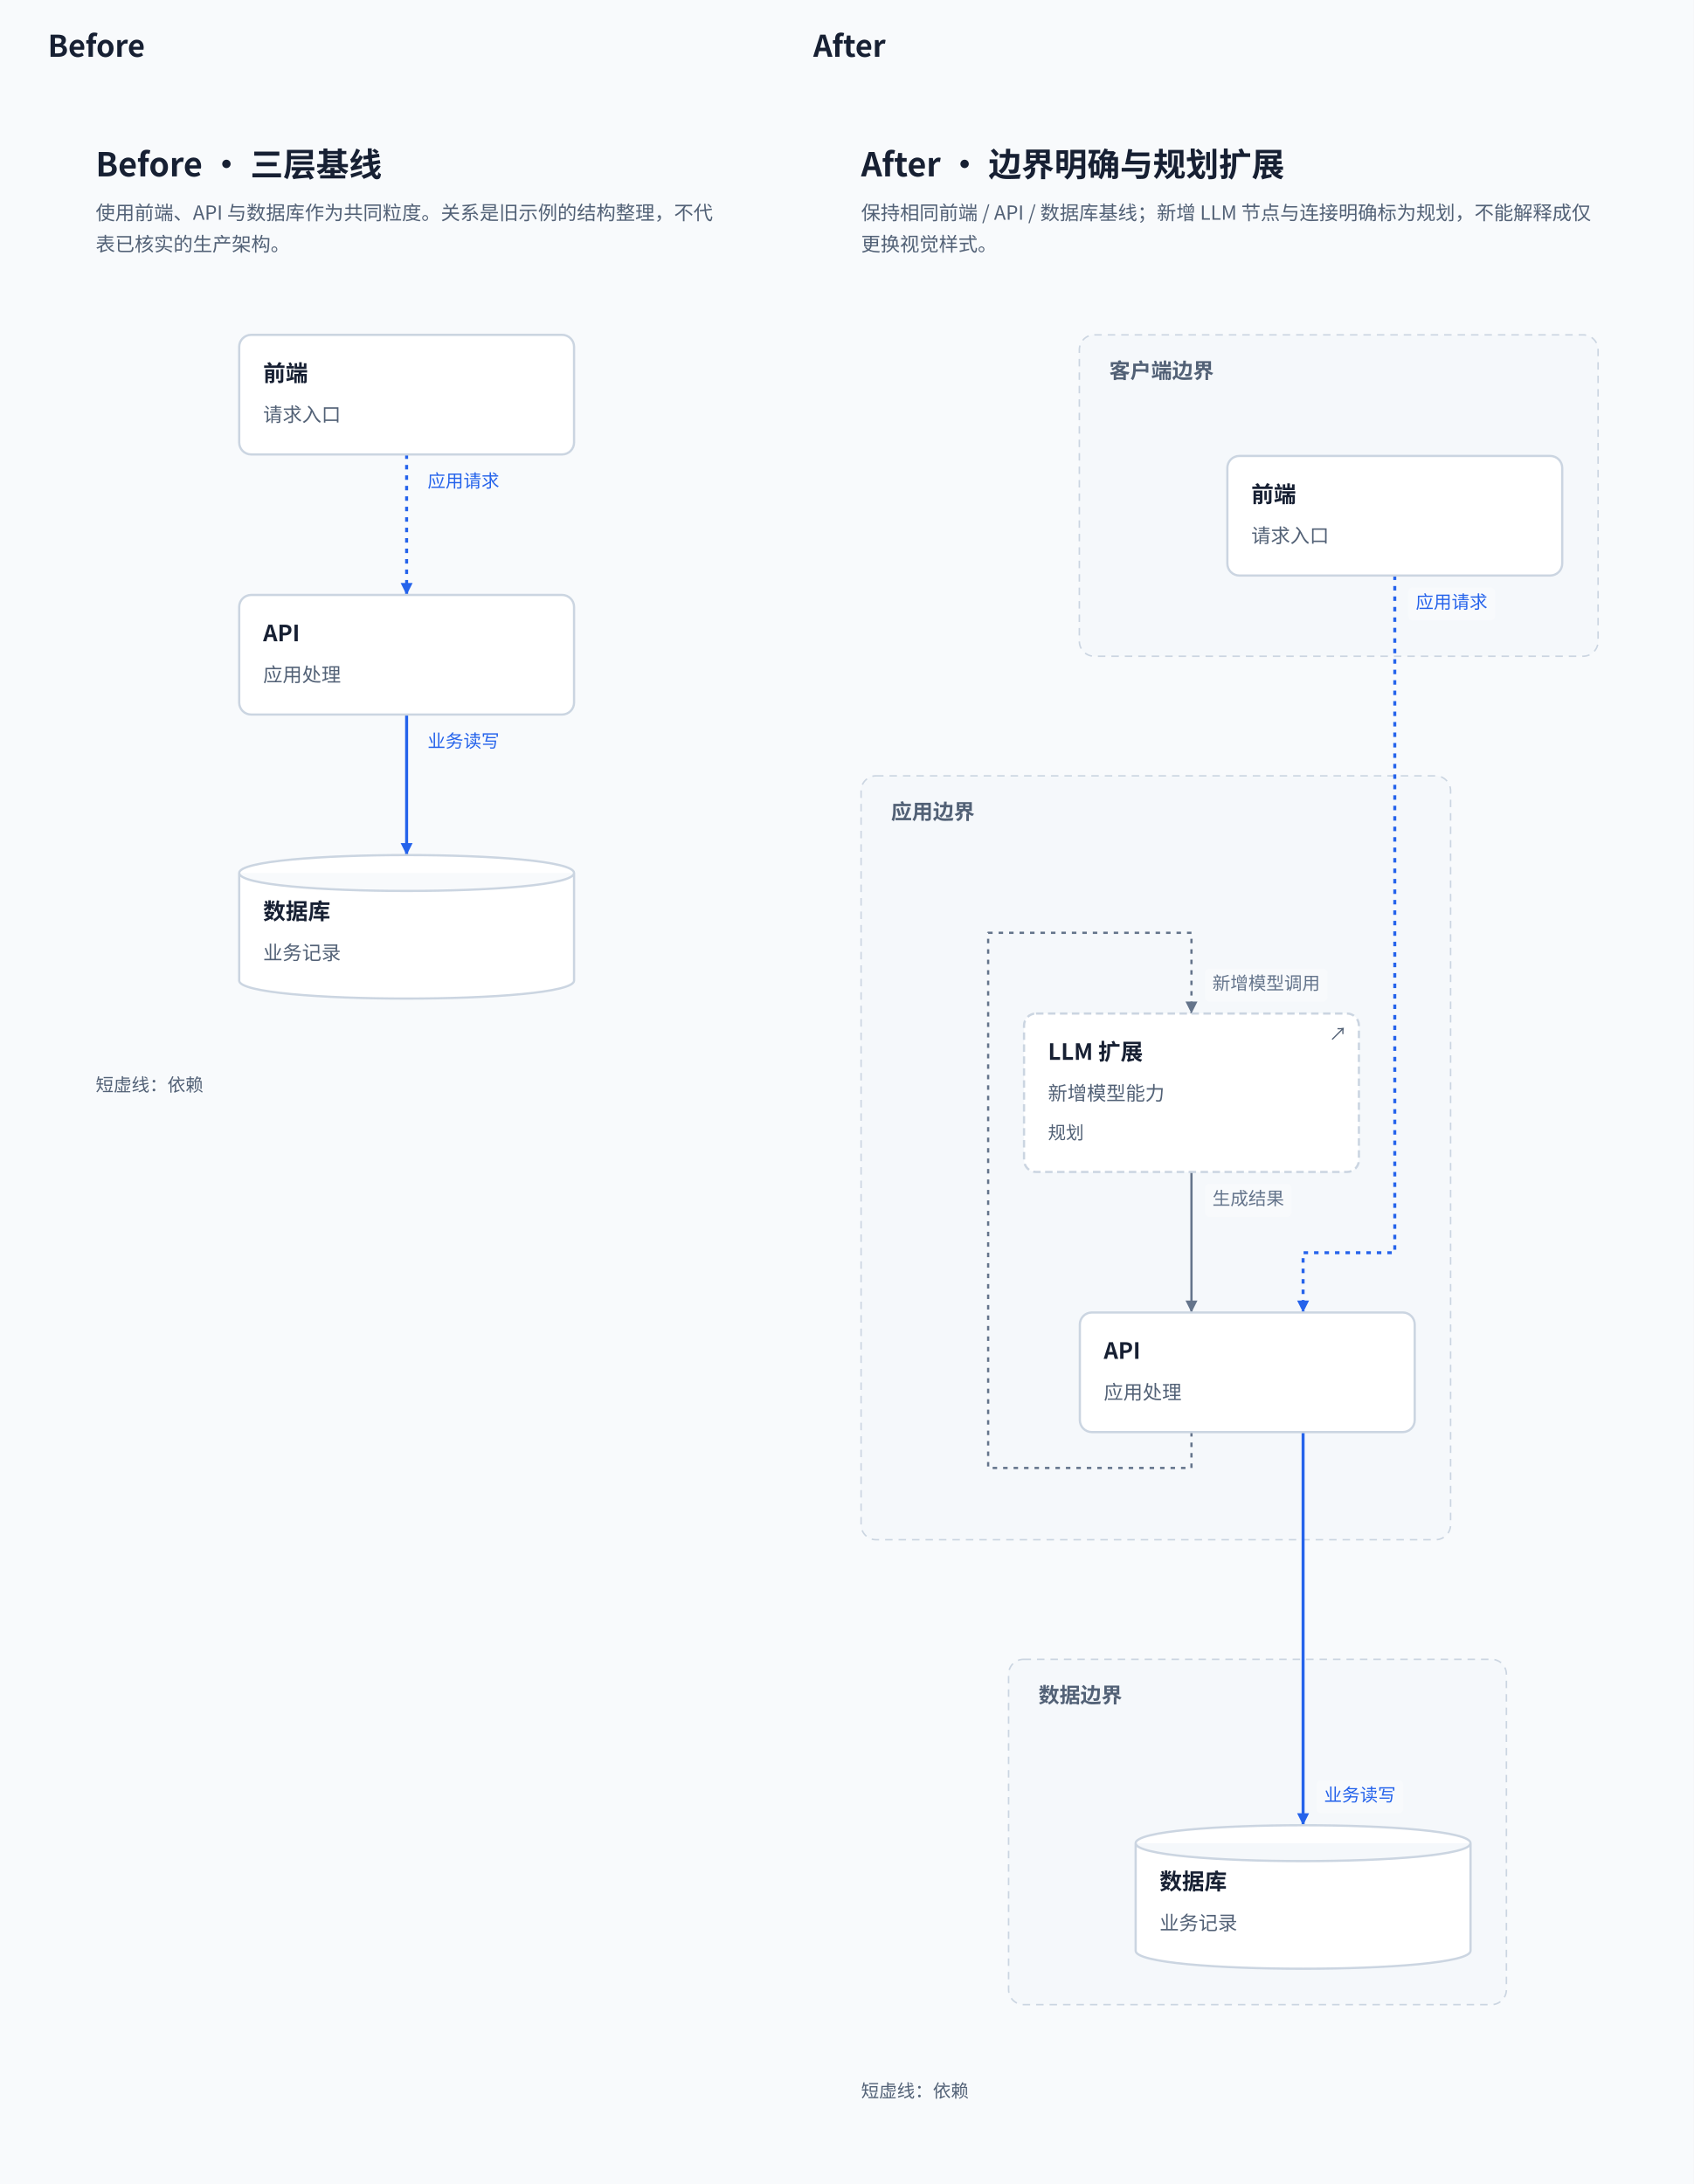
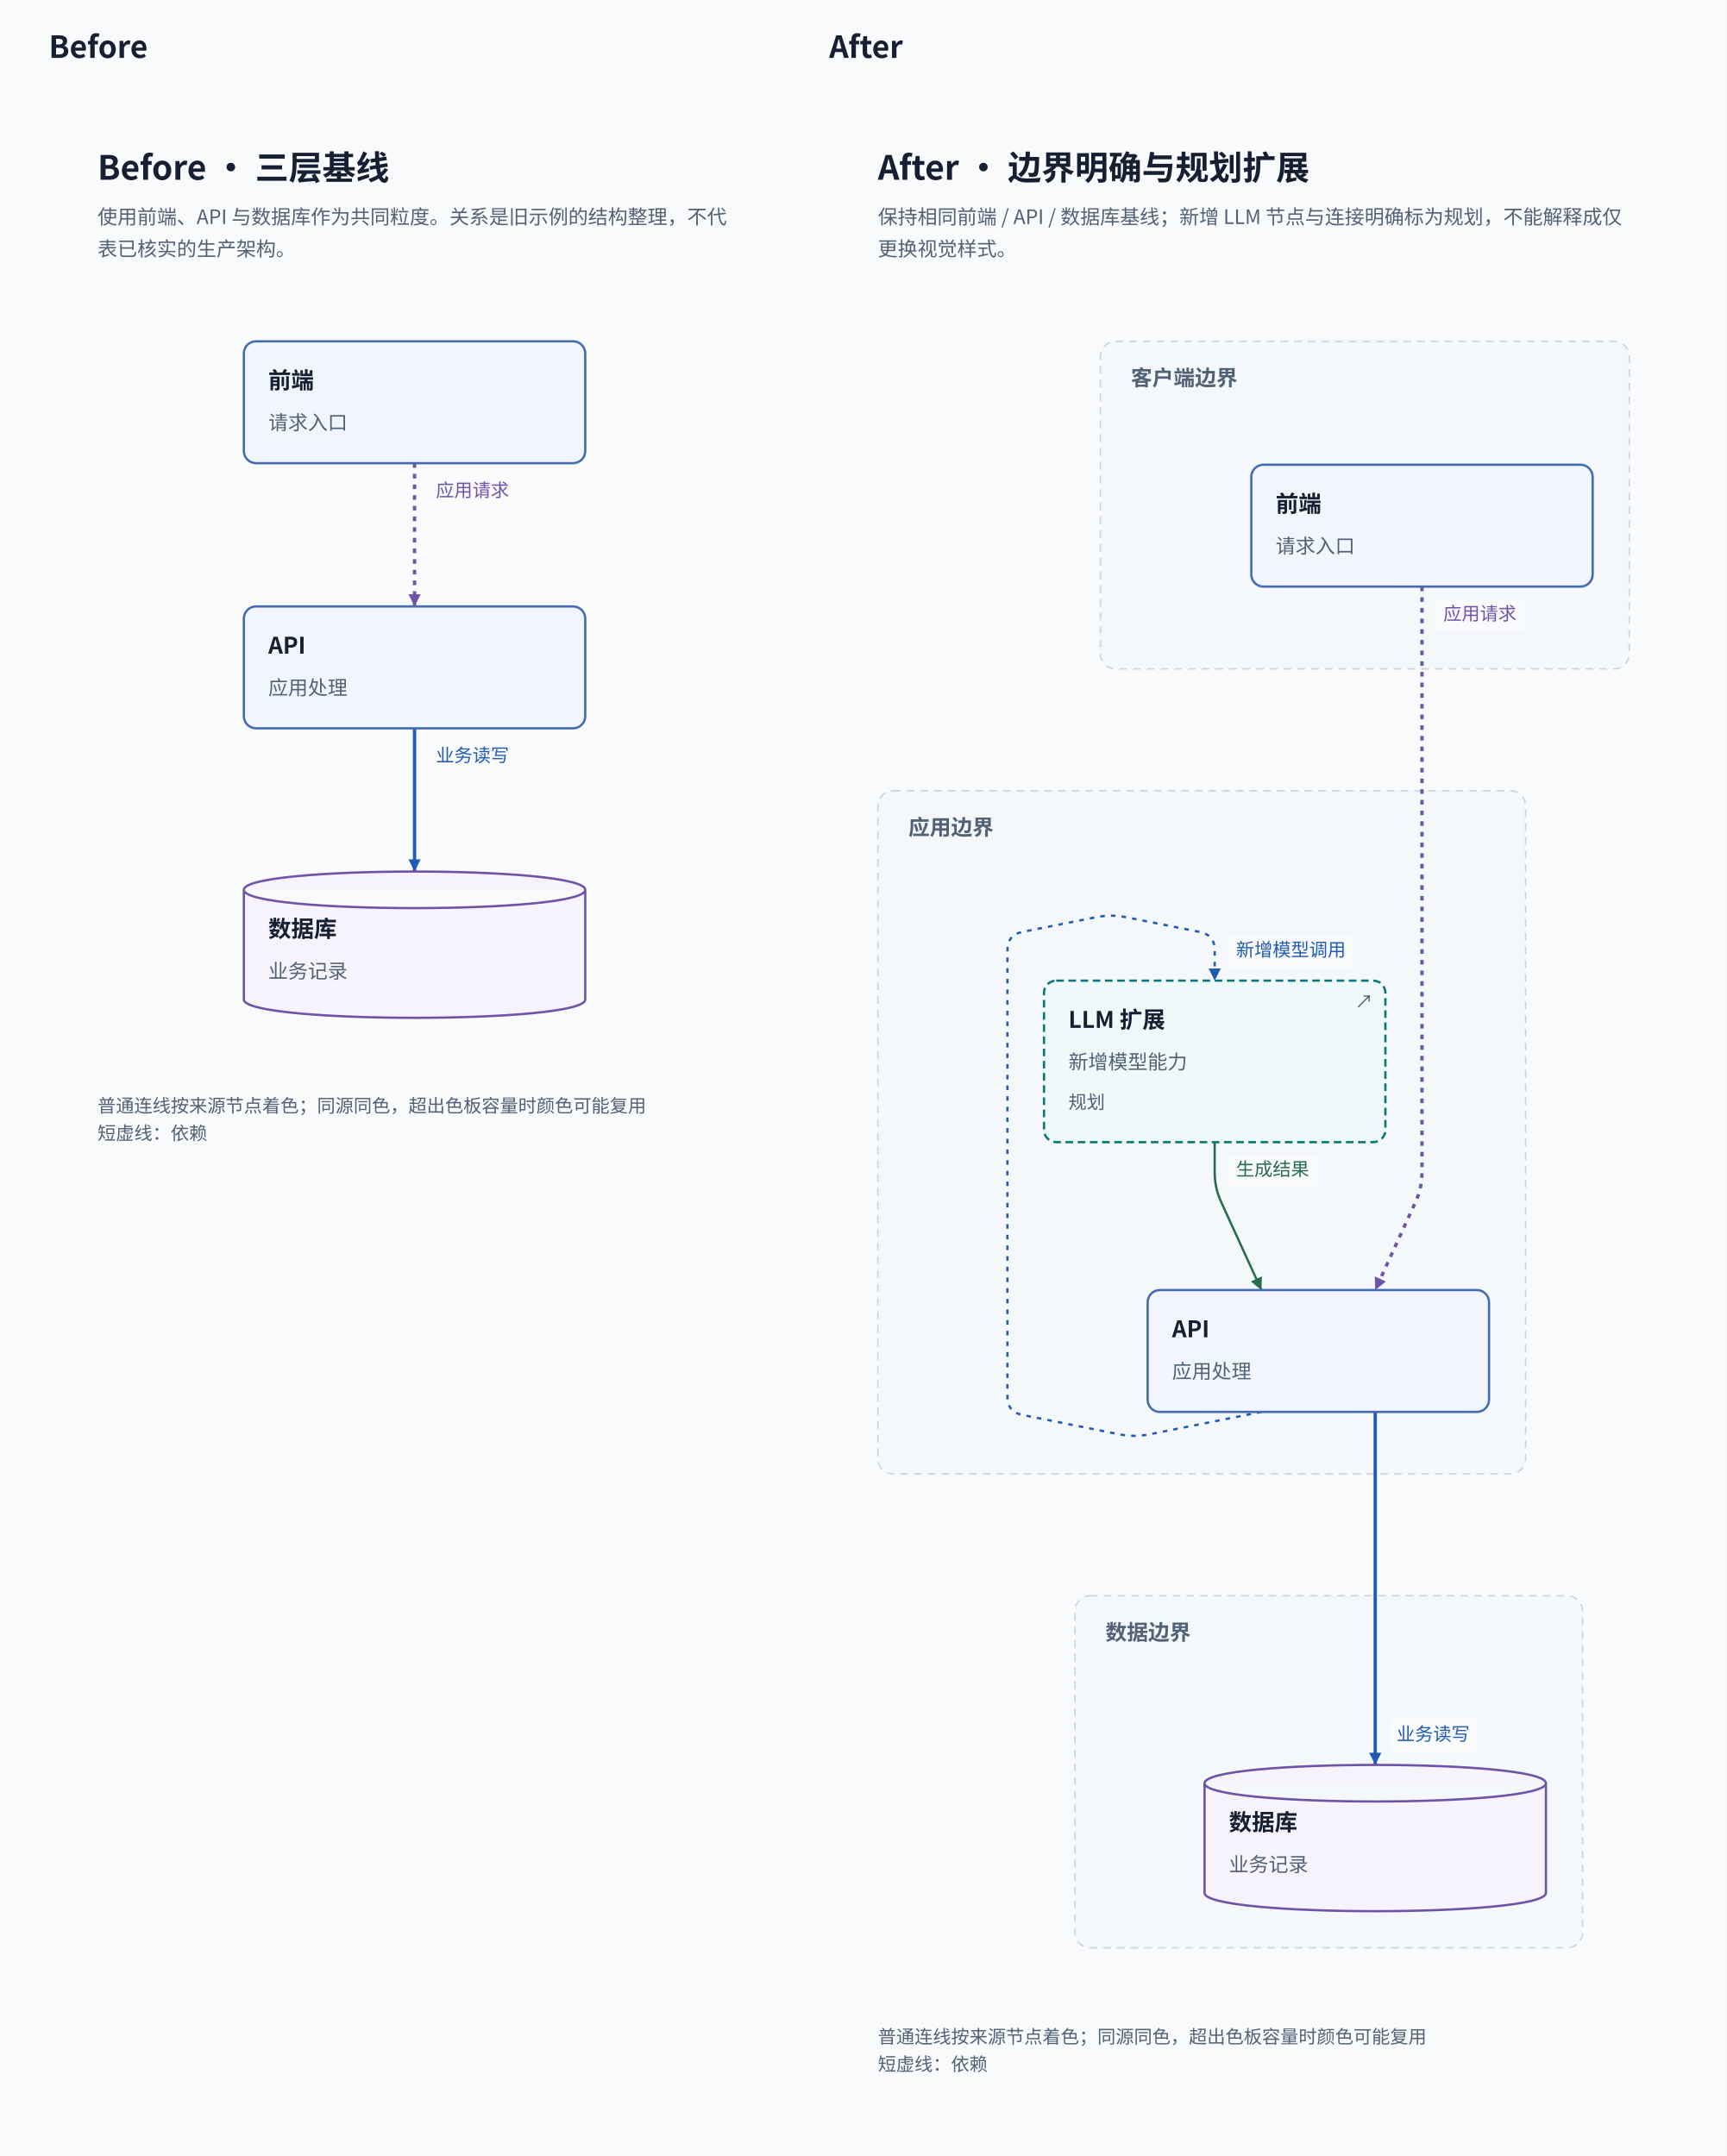
- <svg xmlns="http://www.w3.org/2000/svg" width="1133" height="1461" viewBox="0 0 1133 1461" role="img" style="font-family: &quot;Segoe UI&quot;, &quot;Microsoft YaHei&quot;, &quot;Noto Sans CJK SC&quot;, sans-serif;">
-   <rect width="1133" height="1461" fill="#F8FAFC" />
+ <svg xmlns="http://www.w3.org/2000/svg" width="1133" height="1415" viewBox="0 0 1133 1415" role="img" style="font-family: &quot;Segoe UI&quot;, &quot;Microsoft YaHei&quot;, &quot;Noto Sans CJK SC&quot;, sans-serif;">
+   <rect width="1133" height="1415" fill="#F8FAFC" />
  <text x="32" y="38" font-size="20" font-weight="600" fill="#172033">Before</text>
-   <svg width="480" role="img" data-theme="light" height="692" viewBox="0 0 480 692" style="font-family: &quot;Segoe UI&quot;, &quot;Microsoft YaHei&quot;, &quot;Noto Sans CJK SC&quot;, sans-serif;" data-side="before" x="32" y="64">
-     <rect width="480" height="692" fill="#F8FAFC" />
+   <svg width="480" role="img" data-theme="light" height="708" viewBox="0 0 480 708" style="font-family: &quot;Segoe UI&quot;, &quot;Microsoft YaHei&quot;, &quot;Noto Sans CJK SC&quot;, sans-serif;" data-side="before" x="32" y="64">
+     <rect width="480" height="708" fill="#F8FAFC" />
    <text x="32" y="54" fill="#172033" font-size="22" font-weight="600">Before · 三层基线</text>
    <text x="32" y="83" fill="#526176" font-size="13" font-weight="400">使用前端、API 与数据库作为共同粒度。关系是旧示例的结构整理，不代</text>
    <text x="32" y="104" fill="#526176" font-size="13" font-weight="400">表已核实的生产架构。</text>
    <svg width="288" height="508" viewBox="0 0 288 508" role="group" aria-label="技术图" data-diagram="true" style="font-family: &quot;Segoe UI&quot;, &quot;Microsoft YaHei&quot;, &quot;Noto Sans CJK SC&quot;, sans-serif;" y="128" x="96">
-       <style>.bp-node,.bp-group-toggle,.bp-edge{cursor:pointer}.bp-node:focus{outline:none}.bp-node:focus .bp-shape,.bp-node.bp-selected .bp-shape{stroke:#2563EB;stroke-width:3}.bp-dim{opacity:.2}.bp-related .bp-shape{stroke:#2563EB;stroke-width:2.5}.bp-edge.bp-related .bp-edge-line,.bp-edge.bp-selected .bp-edge-line{stroke:#2563EB;stroke-width:3}.bp-edge:focus .bp-edge-line{stroke:#2563EB;stroke-width:3}.bp-group-toggle:focus rect{stroke:#2563EB;stroke-width:2}.bp-group-toggle:hover rect{fill:#F1F5F9}</style>
+       <style>.bp-node,.bp-group-toggle,.bp-edge{cursor:pointer}.bp-node:focus{outline:none}.bp-node:focus .bp-shape,.bp-node.bp-selected .bp-shape{stroke:#2563EB;stroke-width:3}.bp-dim{opacity:.2}.bp-related .bp-shape{stroke:#2563EB;stroke-width:2.5}.bp-edge.bp-related .bp-edge-line,.bp-edge.bp-selected .bp-edge-line{stroke-width:3}.bp-edge:focus .bp-edge-line{stroke-width:3}.bp-group-toggle:focus rect{stroke:#2563EB;stroke-width:2}.bp-group-toggle:hover rect{fill:#F1F5F9}</style>
      <defs>
-         <marker id="before-export-1-bp-arrow-normal" markerWidth="8" markerHeight="8" refX="8" refY="4" orient="auto" markerUnits="userSpaceOnUse">
-           <path d="M0 0 L8 4 L0 8 Z" fill="#64748B" />
-         </marker>
-         <marker id="before-export-1-bp-arrow-accent" markerWidth="8" markerHeight="8" refX="8" refY="4" orient="auto" markerUnits="userSpaceOnUse">
-           <path d="M0 0 L8 4 L0 8 Z" fill="#2563EB" />
-         </marker>
        <marker id="before-export-1-bp-arrow-exception" markerWidth="8" markerHeight="8" refX="8" refY="4" orient="auto" markerUnits="userSpaceOnUse">
          <path d="M0 0 L8 4 L0 8 Z" fill="#B91C1C" />
        </marker>
+         <marker id="before-export-1-bp-arrow-feedback" markerWidth="8" markerHeight="8" refX="8" refY="4" orient="auto" markerUnits="userSpaceOnUse">
+           <path d="M0 0 L8 4 L0 8 Z" fill="#915E0A" />
+         </marker>
+         <marker id="before-export-1-bp-arrow-source-0" markerWidth="8" markerHeight="8" refX="8" refY="4" orient="auto" markerUnits="userSpaceOnUse">
+           <path d="M0 0 L8 4 L0 8 Z" fill="#225BB2" />
+         </marker>
+         <marker id="before-export-1-bp-arrow-source-1" markerWidth="8" markerHeight="8" refX="8" refY="4" orient="auto" markerUnits="userSpaceOnUse">
+           <path d="M0 0 L8 4 L0 8 Z" fill="#0A737E" />
+         </marker>
+         <marker id="before-export-1-bp-arrow-source-2" markerWidth="8" markerHeight="8" refX="8" refY="4" orient="auto" markerUnits="userSpaceOnUse">
+           <path d="M0 0 L8 4 L0 8 Z" fill="#6E53A7" />
+         </marker>
+         <marker id="before-export-1-bp-arrow-source-3" markerWidth="8" markerHeight="8" refX="8" refY="4" orient="auto" markerUnits="userSpaceOnUse">
+           <path d="M0 0 L8 4 L0 8 Z" fill="#286B4D" />
+         </marker>
+         <marker id="before-export-1-bp-arrow-source-4" markerWidth="8" markerHeight="8" refX="8" refY="4" orient="auto" markerUnits="userSpaceOnUse">
+           <path d="M0 0 L8 4 L0 8 Z" fill="#9C3B73" />
+         </marker>
+         <marker id="before-export-1-bp-arrow-source-5" markerWidth="8" markerHeight="8" refX="8" refY="4" orient="auto" markerUnits="userSpaceOnUse">
+           <path d="M0 0 L8 4 L0 8 Z" fill="#475569" />
+         </marker>
+         <marker id="before-export-1-bp-arrow-source-6" markerWidth="8" markerHeight="8" refX="8" refY="4" orient="auto" markerUnits="userSpaceOnUse">
+           <path d="M0 0 L8 4 L0 8 Z" fill="#795548" />
+         </marker>
+         <marker id="before-export-1-bp-arrow-source-7" markerWidth="8" markerHeight="8" refX="8" refY="4" orient="auto" markerUnits="userSpaceOnUse">
+           <path d="M0 0 L8 4 L0 8 Z" fill="#55700D" />
+         </marker>
+         <marker id="before-export-1-bp-arrow-source-8" markerWidth="8" markerHeight="8" refX="8" refY="4" orient="auto" markerUnits="userSpaceOnUse">
+           <path d="M0 0 L8 4 L0 8 Z" fill="#822B2B" />
+         </marker>
+         <marker id="before-export-1-bp-arrow-source-9" markerWidth="8" markerHeight="8" refX="8" refY="4" orient="auto" markerUnits="userSpaceOnUse">
+           <path d="M0 0 L8 4 L0 8 Z" fill="#167E16" />
+         </marker>
+         <marker id="before-export-1-bp-arrow-source-10" markerWidth="8" markerHeight="8" refX="8" refY="4" orient="auto" markerUnits="userSpaceOnUse">
+           <path d="M0 0 L8 4 L0 8 Z" fill="#953295" />
+         </marker>
+         <marker id="before-export-1-bp-arrow-source-11" markerWidth="8" markerHeight="8" refX="8" refY="4" orient="auto" markerUnits="userSpaceOnUse">
+           <path d="M0 0 L8 4 L0 8 Z" fill="#6F5625" />
+         </marker>
+         <marker id="before-export-1-bp-arrow-source-12" markerWidth="8" markerHeight="8" refX="8" refY="4" orient="auto" markerUnits="userSpaceOnUse">
+           <path d="M0 0 L8 4 L0 8 Z" fill="#326395" />
+         </marker>
+         <marker id="before-export-1-bp-arrow-source-13" markerWidth="8" markerHeight="8" refX="8" refY="4" orient="auto" markerUnits="userSpaceOnUse">
+           <path d="M0 0 L8 4 L0 8 Z" fill="#25256F" />
+         </marker>
+         <marker id="before-export-1-bp-arrow-source-14" markerWidth="8" markerHeight="8" refX="8" refY="4" orient="auto" markerUnits="userSpaceOnUse">
+           <path d="M0 0 L8 4 L0 8 Z" fill="#11799C" />
+         </marker>
+         <marker id="before-export-1-bp-arrow-source-15" markerWidth="8" markerHeight="8" refX="8" refY="4" orient="auto" markerUnits="userSpaceOnUse">
+           <path d="M0 0 L8 4 L0 8 Z" fill="#6F3E25" />
+         </marker>
+         <marker id="before-export-1-bp-arrow-source-16" markerWidth="8" markerHeight="8" refX="8" refY="4" orient="auto" markerUnits="userSpaceOnUse">
+           <path d="M0 0 L8 4 L0 8 Z" fill="#572B82" />
+         </marker>
+         <marker id="before-export-1-bp-arrow-source-17" markerWidth="8" markerHeight="8" refX="8" refY="4" orient="auto" markerUnits="userSpaceOnUse">
+           <path d="M0 0 L8 4 L0 8 Z" fill="#6F253E" />
+         </marker>
      </defs>
      <rect width="288" height="508" fill="#F8FAFC" data-background="true" />
-       <g class="bp-edge" data-edge-id="frontend-api" aria-label="frontend 到 api：应用请求">
+       <g class="bp-edge" data-edge-id="frontend-api" data-edge-kind="dependency" aria-label="依赖：frontend 到 api：应用请求">
        <path d="M144 112 L144 206" fill="none" stroke="transparent" stroke-width="16" data-edge-hit="true" />
-         <path d="M144 112 L144 206" fill="none" stroke="#2563EB" stroke-width="2" stroke-dasharray="3 4" stroke-linejoin="round" marker-end="url(#before-export-1-bp-arrow-accent)" class="bp-edge-line" />
-       </g>
-       <g class="bp-edge" data-edge-id="api-database" aria-label="api 到 database：业务读写">
+         <path d="M144 112 L144 206" fill="none" stroke="#6E53A7" stroke-width="2.2" stroke-dasharray="3 4" stroke-linejoin="round" marker-end="url(#before-export-1-bp-arrow-source-2)" class="bp-edge-line" />
+       </g>
+       <g class="bp-edge" data-edge-id="api-database" data-edge-kind="data" aria-label="数据：api 到 database：业务读写">
        <path d="M144 286 L144 380" fill="none" stroke="transparent" stroke-width="16" data-edge-hit="true" />
-         <path d="M144 286 L144 380" fill="none" stroke="#2563EB" stroke-width="2" stroke-dasharray="none" stroke-linejoin="round" marker-end="url(#before-export-1-bp-arrow-accent)" class="bp-edge-line" />
-       </g>
-       <g class="bp-node" data-node-id="frontend" data-original-node-ids="[&quot;frontend&quot;]" aria-label="前端" transform="translate(32 32)">
-         <rect fill="#FFFFFF" stroke="#CBD5E1" stroke-width="1.5" class="bp-shape" width="224" height="80" rx="8" stroke-dasharray="none" />
+         <path d="M144 286 L144 380" fill="none" stroke="#225BB2" stroke-width="2.2" stroke-dasharray="none" stroke-linejoin="round" marker-end="url(#before-export-1-bp-arrow-source-0)" class="bp-edge-line" />
+       </g>
+       <g class="bp-node" data-node-id="frontend" data-node-kind="process" data-original-node-ids="[&quot;frontend&quot;]" aria-label="前端" transform="translate(32 32)">
+         <rect stroke="#456BB0" fill="#F1F6FE" stroke-width="1.5" class="bp-shape" width="224" height="80" rx="8" stroke-dasharray="none" />
        <text x="16" y="31" fill="#172033" font-size="15" font-weight="600" text-anchor="start" data-text-block="true">
          <tspan x="16" dy="0">前端</tspan>
        </text>
        <text x="16" y="58" fill="#526176" font-size="13" font-weight="400" text-anchor="start" data-text-block="true">
          <tspan x="16" dy="0">请求入口</tspan>
        </text>
      </g>
-       <g class="bp-node" data-node-id="api" data-original-node-ids="[&quot;api&quot;]" aria-label="API" transform="translate(32 206)">
-         <rect fill="#FFFFFF" stroke="#CBD5E1" stroke-width="1.5" class="bp-shape" width="224" height="80" rx="8" stroke-dasharray="none" />
+       <g class="bp-node" data-node-id="api" data-node-kind="process" data-original-node-ids="[&quot;api&quot;]" aria-label="API" transform="translate(32 206)">
+         <rect stroke="#456BB0" fill="#F1F6FE" stroke-width="1.5" class="bp-shape" width="224" height="80" rx="8" stroke-dasharray="none" />
        <text x="16" y="31" fill="#172033" font-size="15" font-weight="600" text-anchor="start" data-text-block="true">
          <tspan x="16" dy="0">API</tspan>
        </text>
        <text x="16" y="58" fill="#526176" font-size="13" font-weight="400" text-anchor="start" data-text-block="true">
          <tspan x="16" dy="0">应用处理</tspan>
        </text>
      </g>
-       <g class="bp-node" data-node-id="database" data-original-node-ids="[&quot;database&quot;]" aria-label="数据库" transform="translate(32 380)">
-         <path fill="#FFFFFF" stroke="#CBD5E1" stroke-width="1.5" class="bp-shape" d="M0 12 C0 -4 224 -4 224 12 V84 C224 100 0 100 0 84 Z M0 12 C0 28 224 28 224 12" />
+       <g class="bp-node" data-node-id="database" data-node-kind="store" data-original-node-ids="[&quot;database&quot;]" aria-label="数据库" transform="translate(32 380)">
+         <path stroke="#6E53A7" fill="#F7F3FD" stroke-width="1.5" class="bp-shape" d="M0 12 C0 -4 224 -4 224 12 V84 C224 100 0 100 0 84 Z M0 12 C0 28 224 28 224 12" />
        <text x="16" y="43" fill="#172033" font-size="15" font-weight="600" text-anchor="start" data-text-block="true">
          <tspan x="16" dy="0">数据库</tspan>
        </text>
        <text x="16" y="70" fill="#526176" font-size="13" font-weight="400" text-anchor="start" data-text-block="true">
          <tspan x="16" dy="0">业务记录</tspan>
        </text>
      </g>
      <g data-edge-labels="true">
        <g data-label-edge-id="frontend-api" pointer-events="none">
          <rect x="153" y="120" width="58" height="22" rx="3" fill="#F8FAFC" />
-           <text x="158" y="134" fill="#2563EB" font-size="12" font-weight="400" text-anchor="start" data-text-block="true">
+           <text x="158" y="134" fill="#6E53A7" font-size="12" font-weight="400" text-anchor="start" data-text-block="true">
            <tspan x="158" dy="0">应用请求</tspan>
          </text>
        </g>
        <g data-label-edge-id="api-database" pointer-events="none">
          <rect x="153" y="294" width="58" height="22" rx="3" fill="#F8FAFC" />
-           <text x="158" y="308" fill="#2563EB" font-size="12" font-weight="400" text-anchor="start" data-text-block="true">
+           <text x="158" y="308" fill="#225BB2" font-size="12" font-weight="400" text-anchor="start" data-text-block="true">
            <tspan x="158" dy="0">业务读写</tspan>
          </text>
        </g>
      </g>
    </svg>
-     <text x="32" y="666" fill="#526176" font-size="12">短虚线：依赖</text>
+     <text x="32" y="666" fill="#526176" font-size="12">普通连线按来源节点着色；同源同色，超出色板容量时颜色可能复用</text>
+     <text x="32" y="684" fill="#526176" font-size="12">短虚线：依赖</text>
  </svg>
  <text x="544" y="38" font-size="20" font-weight="600" fill="#172033">After</text>
-   <svg width="557" role="img" data-theme="light" height="1365" viewBox="0 0 557 1365" style="font-family: &quot;Segoe UI&quot;, &quot;Microsoft YaHei&quot;, &quot;Noto Sans CJK SC&quot;, sans-serif;" data-side="after" x="544" y="64">
-     <rect width="557" height="1365" fill="#F8FAFC" />
+   <svg width="557" role="img" data-theme="light" height="1319" viewBox="0 0 557 1319" style="font-family: &quot;Segoe UI&quot;, &quot;Microsoft YaHei&quot;, &quot;Noto Sans CJK SC&quot;, sans-serif;" data-side="after" x="544" y="64">
+     <rect width="557" height="1319" fill="#F8FAFC" />
    <text x="32" y="54" fill="#172033" font-size="22" font-weight="600">After · 边界明确与规划扩展</text>
    <text x="32" y="83" fill="#526176" font-size="13" font-weight="400">保持相同前端 / API / 数据库基线；新增 LLM 节点与连接明确标为规划，不能解释成仅</text>
    <text x="32" y="104" fill="#526176" font-size="13" font-weight="400">更换视觉样式。</text>
-     <svg width="557" height="1181" viewBox="0 0 557 1181" role="group" aria-label="技术图" data-diagram="true" style="font-family: &quot;Segoe UI&quot;, &quot;Microsoft YaHei&quot;, &quot;Noto Sans CJK SC&quot;, sans-serif;" y="128" x="0">
-       <style>.bp-node,.bp-group-toggle,.bp-edge{cursor:pointer}.bp-node:focus{outline:none}.bp-node:focus .bp-shape,.bp-node.bp-selected .bp-shape{stroke:#2563EB;stroke-width:3}.bp-dim{opacity:.2}.bp-related .bp-shape{stroke:#2563EB;stroke-width:2.5}.bp-edge.bp-related .bp-edge-line,.bp-edge.bp-selected .bp-edge-line{stroke:#2563EB;stroke-width:3}.bp-edge:focus .bp-edge-line{stroke:#2563EB;stroke-width:3}.bp-group-toggle:focus rect{stroke:#2563EB;stroke-width:2}.bp-group-toggle:hover rect{fill:#F1F5F9}</style>
+     <svg width="557" height="1119" viewBox="0 0 557 1119" role="group" aria-label="技术图" data-diagram="true" style="font-family: &quot;Segoe UI&quot;, &quot;Microsoft YaHei&quot;, &quot;Noto Sans CJK SC&quot;, sans-serif;" y="128" x="0">
+       <style>.bp-node,.bp-group-toggle,.bp-edge{cursor:pointer}.bp-node:focus{outline:none}.bp-node:focus .bp-shape,.bp-node.bp-selected .bp-shape{stroke:#2563EB;stroke-width:3}.bp-dim{opacity:.2}.bp-related .bp-shape{stroke:#2563EB;stroke-width:2.5}.bp-edge.bp-related .bp-edge-line,.bp-edge.bp-selected .bp-edge-line{stroke-width:3}.bp-edge:focus .bp-edge-line{stroke-width:3}.bp-group-toggle:focus rect{stroke:#2563EB;stroke-width:2}.bp-group-toggle:hover rect{fill:#F1F5F9}</style>
      <defs>
-         <marker id="after-export-1-bp-arrow-normal" markerWidth="8" markerHeight="8" refX="8" refY="4" orient="auto" markerUnits="userSpaceOnUse">
-           <path d="M0 0 L8 4 L0 8 Z" fill="#64748B" />
-         </marker>
-         <marker id="after-export-1-bp-arrow-accent" markerWidth="8" markerHeight="8" refX="8" refY="4" orient="auto" markerUnits="userSpaceOnUse">
-           <path d="M0 0 L8 4 L0 8 Z" fill="#2563EB" />
-         </marker>
        <marker id="after-export-1-bp-arrow-exception" markerWidth="8" markerHeight="8" refX="8" refY="4" orient="auto" markerUnits="userSpaceOnUse">
          <path d="M0 0 L8 4 L0 8 Z" fill="#B91C1C" />
        </marker>
+         <marker id="after-export-1-bp-arrow-feedback" markerWidth="8" markerHeight="8" refX="8" refY="4" orient="auto" markerUnits="userSpaceOnUse">
+           <path d="M0 0 L8 4 L0 8 Z" fill="#915E0A" />
+         </marker>
+         <marker id="after-export-1-bp-arrow-source-0" markerWidth="8" markerHeight="8" refX="8" refY="4" orient="auto" markerUnits="userSpaceOnUse">
+           <path d="M0 0 L8 4 L0 8 Z" fill="#225BB2" />
+         </marker>
+         <marker id="after-export-1-bp-arrow-source-1" markerWidth="8" markerHeight="8" refX="8" refY="4" orient="auto" markerUnits="userSpaceOnUse">
+           <path d="M0 0 L8 4 L0 8 Z" fill="#0A737E" />
+         </marker>
+         <marker id="after-export-1-bp-arrow-source-2" markerWidth="8" markerHeight="8" refX="8" refY="4" orient="auto" markerUnits="userSpaceOnUse">
+           <path d="M0 0 L8 4 L0 8 Z" fill="#6E53A7" />
+         </marker>
+         <marker id="after-export-1-bp-arrow-source-3" markerWidth="8" markerHeight="8" refX="8" refY="4" orient="auto" markerUnits="userSpaceOnUse">
+           <path d="M0 0 L8 4 L0 8 Z" fill="#286B4D" />
+         </marker>
+         <marker id="after-export-1-bp-arrow-source-4" markerWidth="8" markerHeight="8" refX="8" refY="4" orient="auto" markerUnits="userSpaceOnUse">
+           <path d="M0 0 L8 4 L0 8 Z" fill="#9C3B73" />
+         </marker>
+         <marker id="after-export-1-bp-arrow-source-5" markerWidth="8" markerHeight="8" refX="8" refY="4" orient="auto" markerUnits="userSpaceOnUse">
+           <path d="M0 0 L8 4 L0 8 Z" fill="#475569" />
+         </marker>
+         <marker id="after-export-1-bp-arrow-source-6" markerWidth="8" markerHeight="8" refX="8" refY="4" orient="auto" markerUnits="userSpaceOnUse">
+           <path d="M0 0 L8 4 L0 8 Z" fill="#795548" />
+         </marker>
+         <marker id="after-export-1-bp-arrow-source-7" markerWidth="8" markerHeight="8" refX="8" refY="4" orient="auto" markerUnits="userSpaceOnUse">
+           <path d="M0 0 L8 4 L0 8 Z" fill="#55700D" />
+         </marker>
+         <marker id="after-export-1-bp-arrow-source-8" markerWidth="8" markerHeight="8" refX="8" refY="4" orient="auto" markerUnits="userSpaceOnUse">
+           <path d="M0 0 L8 4 L0 8 Z" fill="#822B2B" />
+         </marker>
+         <marker id="after-export-1-bp-arrow-source-9" markerWidth="8" markerHeight="8" refX="8" refY="4" orient="auto" markerUnits="userSpaceOnUse">
+           <path d="M0 0 L8 4 L0 8 Z" fill="#167E16" />
+         </marker>
+         <marker id="after-export-1-bp-arrow-source-10" markerWidth="8" markerHeight="8" refX="8" refY="4" orient="auto" markerUnits="userSpaceOnUse">
+           <path d="M0 0 L8 4 L0 8 Z" fill="#953295" />
+         </marker>
+         <marker id="after-export-1-bp-arrow-source-11" markerWidth="8" markerHeight="8" refX="8" refY="4" orient="auto" markerUnits="userSpaceOnUse">
+           <path d="M0 0 L8 4 L0 8 Z" fill="#6F5625" />
+         </marker>
+         <marker id="after-export-1-bp-arrow-source-12" markerWidth="8" markerHeight="8" refX="8" refY="4" orient="auto" markerUnits="userSpaceOnUse">
+           <path d="M0 0 L8 4 L0 8 Z" fill="#326395" />
+         </marker>
+         <marker id="after-export-1-bp-arrow-source-13" markerWidth="8" markerHeight="8" refX="8" refY="4" orient="auto" markerUnits="userSpaceOnUse">
+           <path d="M0 0 L8 4 L0 8 Z" fill="#25256F" />
+         </marker>
+         <marker id="after-export-1-bp-arrow-source-14" markerWidth="8" markerHeight="8" refX="8" refY="4" orient="auto" markerUnits="userSpaceOnUse">
+           <path d="M0 0 L8 4 L0 8 Z" fill="#11799C" />
+         </marker>
+         <marker id="after-export-1-bp-arrow-source-15" markerWidth="8" markerHeight="8" refX="8" refY="4" orient="auto" markerUnits="userSpaceOnUse">
+           <path d="M0 0 L8 4 L0 8 Z" fill="#6F3E25" />
+         </marker>
+         <marker id="after-export-1-bp-arrow-source-16" markerWidth="8" markerHeight="8" refX="8" refY="4" orient="auto" markerUnits="userSpaceOnUse">
+           <path d="M0 0 L8 4 L0 8 Z" fill="#572B82" />
+         </marker>
+         <marker id="after-export-1-bp-arrow-source-17" markerWidth="8" markerHeight="8" refX="8" refY="4" orient="auto" markerUnits="userSpaceOnUse">
+           <path d="M0 0 L8 4 L0 8 Z" fill="#6F253E" />
+         </marker>
      </defs>
-       <rect width="557" height="1181" fill="#F8FAFC" data-background="true" />
+       <rect width="557" height="1119" fill="#F8FAFC" data-background="true" />
      <g data-group-id="client-layer" aria-label="分组 客户端边界">
        <rect x="178" y="32" width="347" height="215" rx="10" fill="#F1F5F9" fill-opacity="0.55" stroke="#CBD5E1" stroke-dasharray="5 4" />
        <text x="198" y="61" fill="#526176" font-size="14" font-weight="600" text-anchor="start" data-text-block="true">
          <tspan x="198" dy="0">客户端边界</tspan>
        </text>
      </g>
      <g data-group-id="application-layer" aria-label="分组 应用边界">
-         <rect x="32" y="327" width="394.333" height="511" rx="10" fill="#F1F5F9" fill-opacity="0.55" stroke="#CBD5E1" stroke-dasharray="5 4" />
+         <rect x="32" y="327" width="425" height="448.333" rx="10" fill="#F1F5F9" fill-opacity="0.55" stroke="#CBD5E1" stroke-dasharray="5 4" />
        <text x="52" y="356" fill="#526176" font-size="14" font-weight="600" text-anchor="start" data-text-block="true">
          <tspan x="52" dy="0">应用边界</tspan>
        </text>
      </g>
      <g data-group-id="data-layer" aria-label="分组 数据边界">
-         <rect x="130.667" y="918" width="333" height="231" rx="10" fill="#F1F5F9" fill-opacity="0.55" stroke="#CBD5E1" stroke-dasharray="5 4" />
-         <text x="150.667" y="947" fill="#526176" font-size="14" font-weight="600" text-anchor="start" data-text-block="true">
-           <tspan x="150.667" dy="0">数据边界</tspan>
-         </text>
-       </g>
-       <g class="bp-edge" data-edge-id="frontend-api" aria-label="frontend 到 api：应用请求">
-         <path d="M389 193 L389 646 L327.667 646 L327.667 686" fill="none" stroke="transparent" stroke-width="16" data-edge-hit="true" />
-         <path d="M389 193 L389 646 L327.667 646 L327.667 686" fill="none" stroke="#2563EB" stroke-width="2" stroke-dasharray="3 4" stroke-linejoin="round" marker-end="url(#after-export-1-bp-arrow-accent)" class="bp-edge-line" />
-       </g>
-       <g class="bp-edge" data-edge-id="api-database" aria-label="api 到 database：业务读写">
-         <path d="M327.667 766 L327.667 1029" fill="none" stroke="transparent" stroke-width="16" data-edge-hit="true" />
-         <path d="M327.667 766 L327.667 1029" fill="none" stroke="#2563EB" stroke-width="2" stroke-dasharray="none" stroke-linejoin="round" marker-end="url(#after-export-1-bp-arrow-accent)" class="bp-edge-line" />
-       </g>
-       <g class="bp-edge" data-edge-id="api-llm" aria-label="api 到 llm：新增模型调用">
-         <path d="M253 766 L253 790 L117 790 L117 432 L253 432 L253 486" fill="none" stroke="transparent" stroke-width="16" data-edge-hit="true" />
-         <path d="M253 766 L253 790 L117 790 L117 432 L253 432 L253 486" fill="none" stroke="#64748B" stroke-width="1.5" stroke-dasharray="3 4" stroke-linejoin="round" marker-end="url(#after-export-1-bp-arrow-normal)" class="bp-edge-line" />
-       </g>
-       <g class="bp-edge" data-edge-id="llm-api" aria-label="llm 到 api：生成结果">
-         <path d="M253 592 L253 686" fill="none" stroke="transparent" stroke-width="16" data-edge-hit="true" />
-         <path d="M253 592 L253 686" fill="none" stroke="#64748B" stroke-width="1.5" stroke-dasharray="none" stroke-linejoin="round" marker-end="url(#after-export-1-bp-arrow-normal)" class="bp-edge-line" />
-       </g>
-       <g class="bp-node" data-node-id="frontend" data-original-node-ids="[&quot;frontend&quot;]" aria-label="前端" transform="translate(277 113)">
-         <rect fill="#FFFFFF" stroke="#CBD5E1" stroke-width="1.5" class="bp-shape" width="224" height="80" rx="8" stroke-dasharray="none" />
+         <rect x="161.333" y="855.333" width="333" height="231" rx="10" fill="#F1F5F9" fill-opacity="0.55" stroke="#CBD5E1" stroke-dasharray="5 4" />
+         <text x="181.333" y="884.333" fill="#526176" font-size="14" font-weight="600" text-anchor="start" data-text-block="true">
+           <tspan x="181.333" dy="0">数据边界</tspan>
+         </text>
+       </g>
+       <g class="bp-edge" data-edge-id="frontend-api" data-edge-kind="dependency" aria-label="依赖：frontend 到 api：应用请求">
+         <path d="M389 193 L389 577.6 Q389 587.6 384.842 596.694 L358.333 654.667" fill="none" stroke="transparent" stroke-width="16" data-edge-hit="true" />
+         <path d="M389 193 L389 577.6 Q389 587.6 384.842 596.694 L358.333 654.667" fill="none" stroke="#6E53A7" stroke-width="2.2" stroke-dasharray="3 4" stroke-linejoin="round" marker-end="url(#after-export-1-bp-arrow-source-2)" class="bp-edge-line" />
+       </g>
+       <g class="bp-edge" data-edge-id="api-database" data-edge-kind="data" aria-label="数据：api 到 database：业务读写">
+         <path d="M358.333 734.667 L358.333 966.333" fill="none" stroke="transparent" stroke-width="16" data-edge-hit="true" />
+         <path d="M358.333 734.667 L358.333 966.333" fill="none" stroke="#225BB2" stroke-width="2.2" stroke-dasharray="none" stroke-linejoin="round" marker-end="url(#after-export-1-bp-arrow-source-0)" class="bp-edge-line" />
+       </g>
+       <g class="bp-edge" data-edge-id="api-llm" data-edge-kind="dependency" aria-label="依赖：api 到 llm：新增模型调用">
+         <path d="M283.667 734.667 L210.139 749.372 Q200.333 751.333 190.528 749.372 L126.806 736.628 Q117 734.667 117 724.667 L117 431.6 Q117 421.6 126.806 419.639 L175.194 409.961 Q185 408 194.806 409.961 L243.194 419.639 Q253 421.6 253 431.6 L253 451.6" fill="none" stroke="transparent" stroke-width="16" data-edge-hit="true" />
+         <path d="M283.667 734.667 L210.139 749.372 Q200.333 751.333 190.528 749.372 L126.806 736.628 Q117 734.667 117 724.667 L117 431.6 Q117 421.6 126.806 419.639 L175.194 409.961 Q185 408 194.806 409.961 L243.194 419.639 Q253 421.6 253 431.6 L253 451.6" fill="none" stroke="#225BB2" stroke-width="1.5" stroke-dasharray="3 4" stroke-linejoin="round" marker-end="url(#after-export-1-bp-arrow-source-0)" class="bp-edge-line" />
+       </g>
+       <g class="bp-edge" data-edge-id="llm-api" data-edge-kind="data" aria-label="数据：llm 到 api：生成结果">
+         <path d="M253 557.6 L253 577.6 Q253 587.6 257.158 596.694 L283.667 654.667" fill="none" stroke="transparent" stroke-width="16" data-edge-hit="true" />
+         <path d="M253 557.6 L253 577.6 Q253 587.6 257.158 596.694 L283.667 654.667" fill="none" stroke="#286B4D" stroke-width="1.5" stroke-dasharray="none" stroke-linejoin="round" marker-end="url(#after-export-1-bp-arrow-source-3)" class="bp-edge-line" />
+       </g>
+       <g class="bp-node" data-node-id="frontend" data-node-kind="process" data-original-node-ids="[&quot;frontend&quot;]" aria-label="前端" transform="translate(277 113)">
+         <rect stroke="#456BB0" fill="#F1F6FE" stroke-width="1.5" class="bp-shape" width="224" height="80" rx="8" stroke-dasharray="none" />
        <text x="16" y="31" fill="#172033" font-size="15" font-weight="600" text-anchor="start" data-text-block="true">
          <tspan x="16" dy="0">前端</tspan>
        </text>
        <text x="16" y="58" fill="#526176" font-size="13" font-weight="400" text-anchor="start" data-text-block="true">
          <tspan x="16" dy="0">请求入口</tspan>
        </text>
      </g>
-       <g class="bp-node" data-node-id="api" data-original-node-ids="[&quot;api&quot;]" aria-label="API" transform="translate(178.3333 686)">
-         <rect fill="#FFFFFF" stroke="#CBD5E1" stroke-width="1.5" class="bp-shape" width="224" height="80" rx="8" stroke-dasharray="none" />
+       <g class="bp-node" data-node-id="api" data-node-kind="process" data-original-node-ids="[&quot;api&quot;]" aria-label="API" transform="translate(209 654.6667)">
+         <rect stroke="#456BB0" fill="#F1F6FE" stroke-width="1.5" class="bp-shape" width="224" height="80" rx="8" stroke-dasharray="none" />
        <text x="16" y="31" fill="#172033" font-size="15" font-weight="600" text-anchor="start" data-text-block="true">
          <tspan x="16" dy="0">API</tspan>
        </text>
        <text x="16" y="58" fill="#526176" font-size="13" font-weight="400" text-anchor="start" data-text-block="true">
          <tspan x="16" dy="0">应用处理</tspan>
        </text>
      </g>
-       <g class="bp-node" data-node-id="database" data-original-node-ids="[&quot;database&quot;]" aria-label="数据库" transform="translate(215.6667 1029)">
-         <path fill="#FFFFFF" stroke="#CBD5E1" stroke-width="1.5" class="bp-shape" d="M0 12 C0 -4 224 -4 224 12 V84 C224 100 0 100 0 84 Z M0 12 C0 28 224 28 224 12" />
+       <g class="bp-node" data-node-id="database" data-node-kind="store" data-original-node-ids="[&quot;database&quot;]" aria-label="数据库" transform="translate(246.3333 966.3333)">
+         <path stroke="#6E53A7" fill="#F7F3FD" stroke-width="1.5" class="bp-shape" d="M0 12 C0 -4 224 -4 224 12 V84 C224 100 0 100 0 84 Z M0 12 C0 28 224 28 224 12" />
        <text x="16" y="43" fill="#172033" font-size="15" font-weight="600" text-anchor="start" data-text-block="true">
          <tspan x="16" dy="0">数据库</tspan>
        </text>
        <text x="16" y="70" fill="#526176" font-size="13" font-weight="400" text-anchor="start" data-text-block="true">
          <tspan x="16" dy="0">业务记录</tspan>
        </text>
      </g>
-       <g class="bp-node" data-node-id="llm" data-original-node-ids="[&quot;llm&quot;]" aria-label="LLM 扩展" transform="translate(141 486)">
-         <rect fill="#FFFFFF" stroke="#CBD5E1" stroke-width="1.5" class="bp-shape" width="224" height="106" rx="8" stroke-dasharray="5 3" />
+       <g class="bp-node" data-node-id="llm" data-node-kind="external" data-original-node-ids="[&quot;llm&quot;]" aria-label="LLM 扩展" transform="translate(141 451.6)">
+         <rect stroke="#0B777A" fill="#EFF9F9" stroke-width="1.5" class="bp-shape" width="224" height="106" rx="8" stroke-dasharray="5 3" />
        <text x="16" y="31" fill="#172033" font-size="15" font-weight="600" text-anchor="start" data-text-block="true">
          <tspan x="16" dy="0">LLM 扩展</tspan>
        </text>
        <text x="16" y="58" fill="#526176" font-size="13" font-weight="400" text-anchor="start" data-text-block="true">
          <tspan x="16" dy="0">新增模型能力</tspan>
        </text>
        <text x="16" y="84" fill="#526176" font-size="12" font-weight="400" text-anchor="start" data-text-block="true">
          <tspan x="16" dy="0">规划</tspan>
        </text>
        <text x="204" y="18" fill="#526176" font-size="12">↗</text>
      </g>
      <g data-edge-labels="true">
        <g data-label-edge-id="frontend-api" pointer-events="none">
          <rect x="398" y="201" width="58" height="22" rx="3" fill="#F8FAFC" />
-           <text x="403" y="215" fill="#2563EB" font-size="12" font-weight="400" text-anchor="start" data-text-block="true">
+           <text x="403" y="215" fill="#6E53A7" font-size="12" font-weight="400" text-anchor="start" data-text-block="true">
            <tspan x="403" dy="0">应用请求</tspan>
          </text>
        </g>
        <g data-label-edge-id="api-database" pointer-events="none">
-           <rect x="336.667" y="999" width="58" height="22" rx="3" fill="#F8FAFC" />
-           <text x="341.667" y="1013" fill="#2563EB" font-size="12" font-weight="400" text-anchor="start" data-text-block="true">
-             <tspan x="341.667" dy="0">业务读写</tspan>
+           <rect x="367.333" y="936.333" width="58" height="22" rx="3" fill="#F8FAFC" />
+           <text x="372.333" y="950.333" fill="#225BB2" font-size="12" font-weight="400" text-anchor="start" data-text-block="true">
+             <tspan x="372.333" dy="0">业务读写</tspan>
          </text>
        </g>
        <g data-label-edge-id="api-llm" pointer-events="none">
-           <rect x="262" y="456" width="82" height="22" rx="3" fill="#F8FAFC" />
-           <text x="267" y="470" fill="#64748B" font-size="12" font-weight="400" text-anchor="start" data-text-block="true">
+           <rect x="262" y="421.6" width="82" height="22" rx="3" fill="#F8FAFC" />
+           <text x="267" y="435.6" fill="#225BB2" font-size="12" font-weight="400" text-anchor="start" data-text-block="true">
            <tspan x="267" dy="0">新增模型调用</tspan>
          </text>
        </g>
        <g data-label-edge-id="llm-api" pointer-events="none">
-           <rect x="262" y="600" width="58" height="22" rx="3" fill="#F8FAFC" />
-           <text x="267" y="614" fill="#64748B" font-size="12" font-weight="400" text-anchor="start" data-text-block="true">
+           <rect x="262" y="565.6" width="58" height="22" rx="3" fill="#F8FAFC" />
+           <text x="267" y="579.6" fill="#286B4D" font-size="12" font-weight="400" text-anchor="start" data-text-block="true">
            <tspan x="267" dy="0">生成结果</tspan>
          </text>
        </g>
      </g>
    </svg>
-     <text x="32" y="1339" fill="#526176" font-size="12">短虚线：依赖</text>
+     <text x="32" y="1277" fill="#526176" font-size="12">普通连线按来源节点着色；同源同色，超出色板容量时颜色可能复用</text>
+     <text x="32" y="1295" fill="#526176" font-size="12">短虚线：依赖</text>
  </svg>
</svg>
